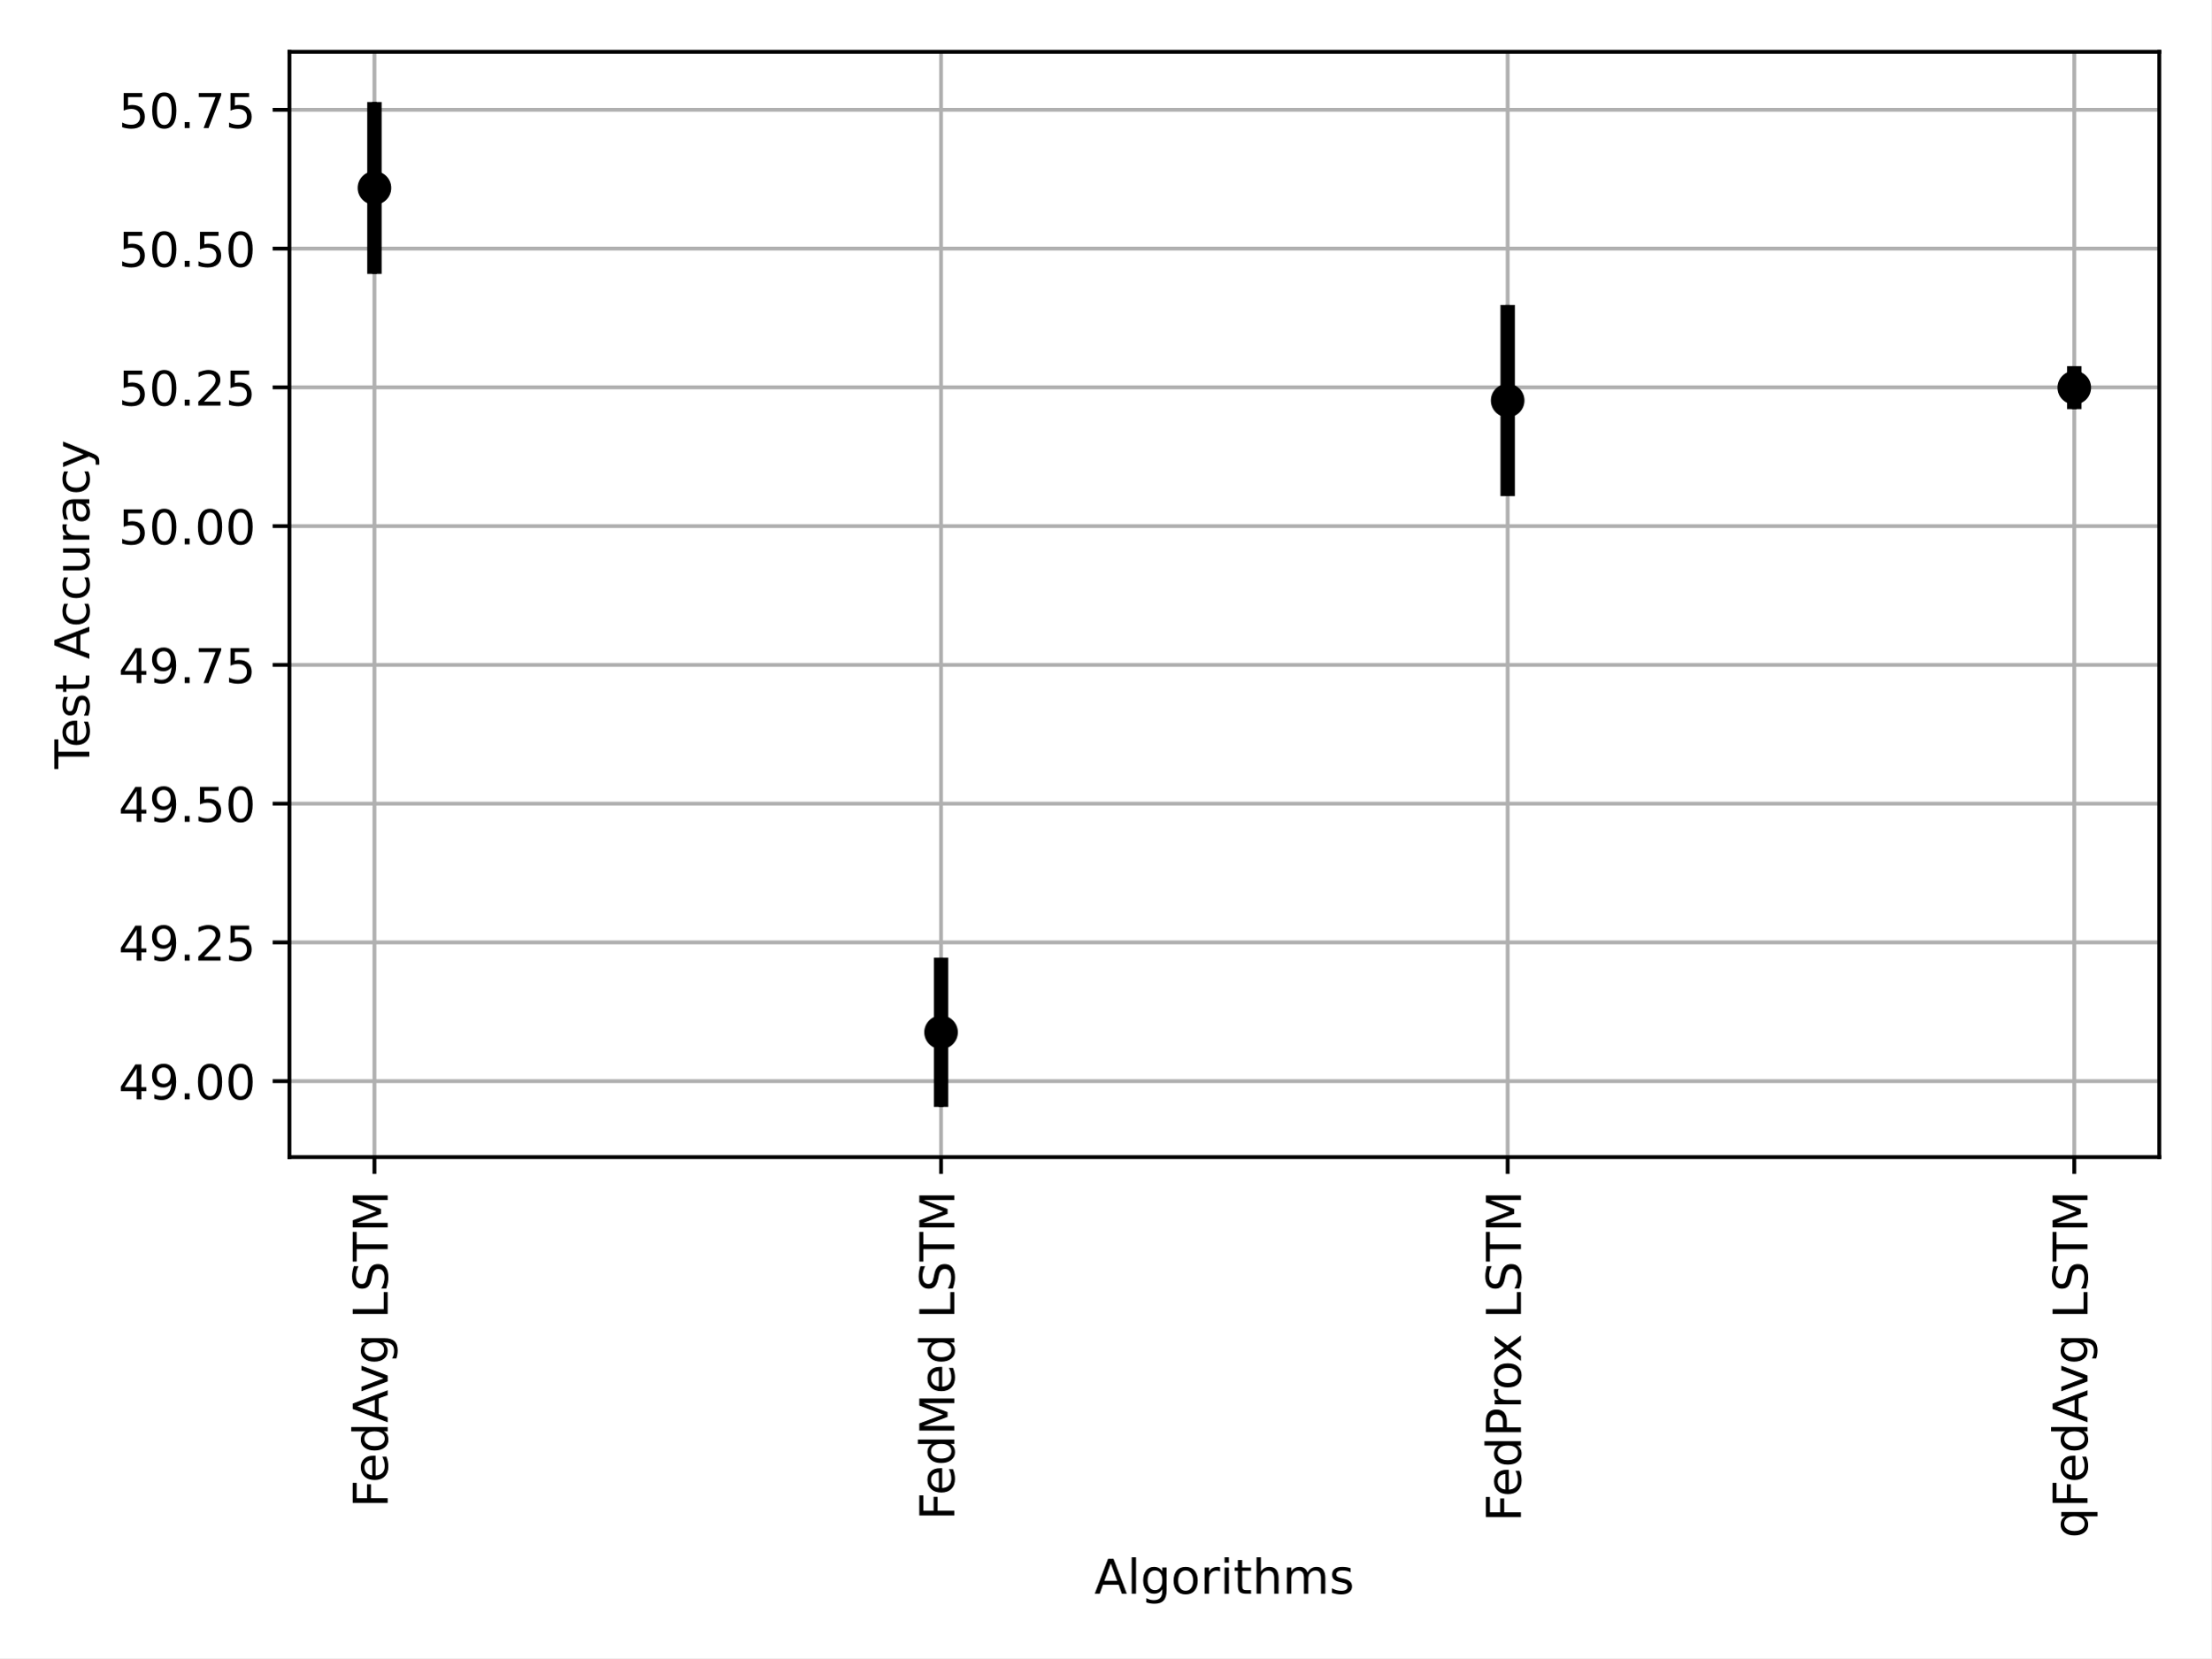
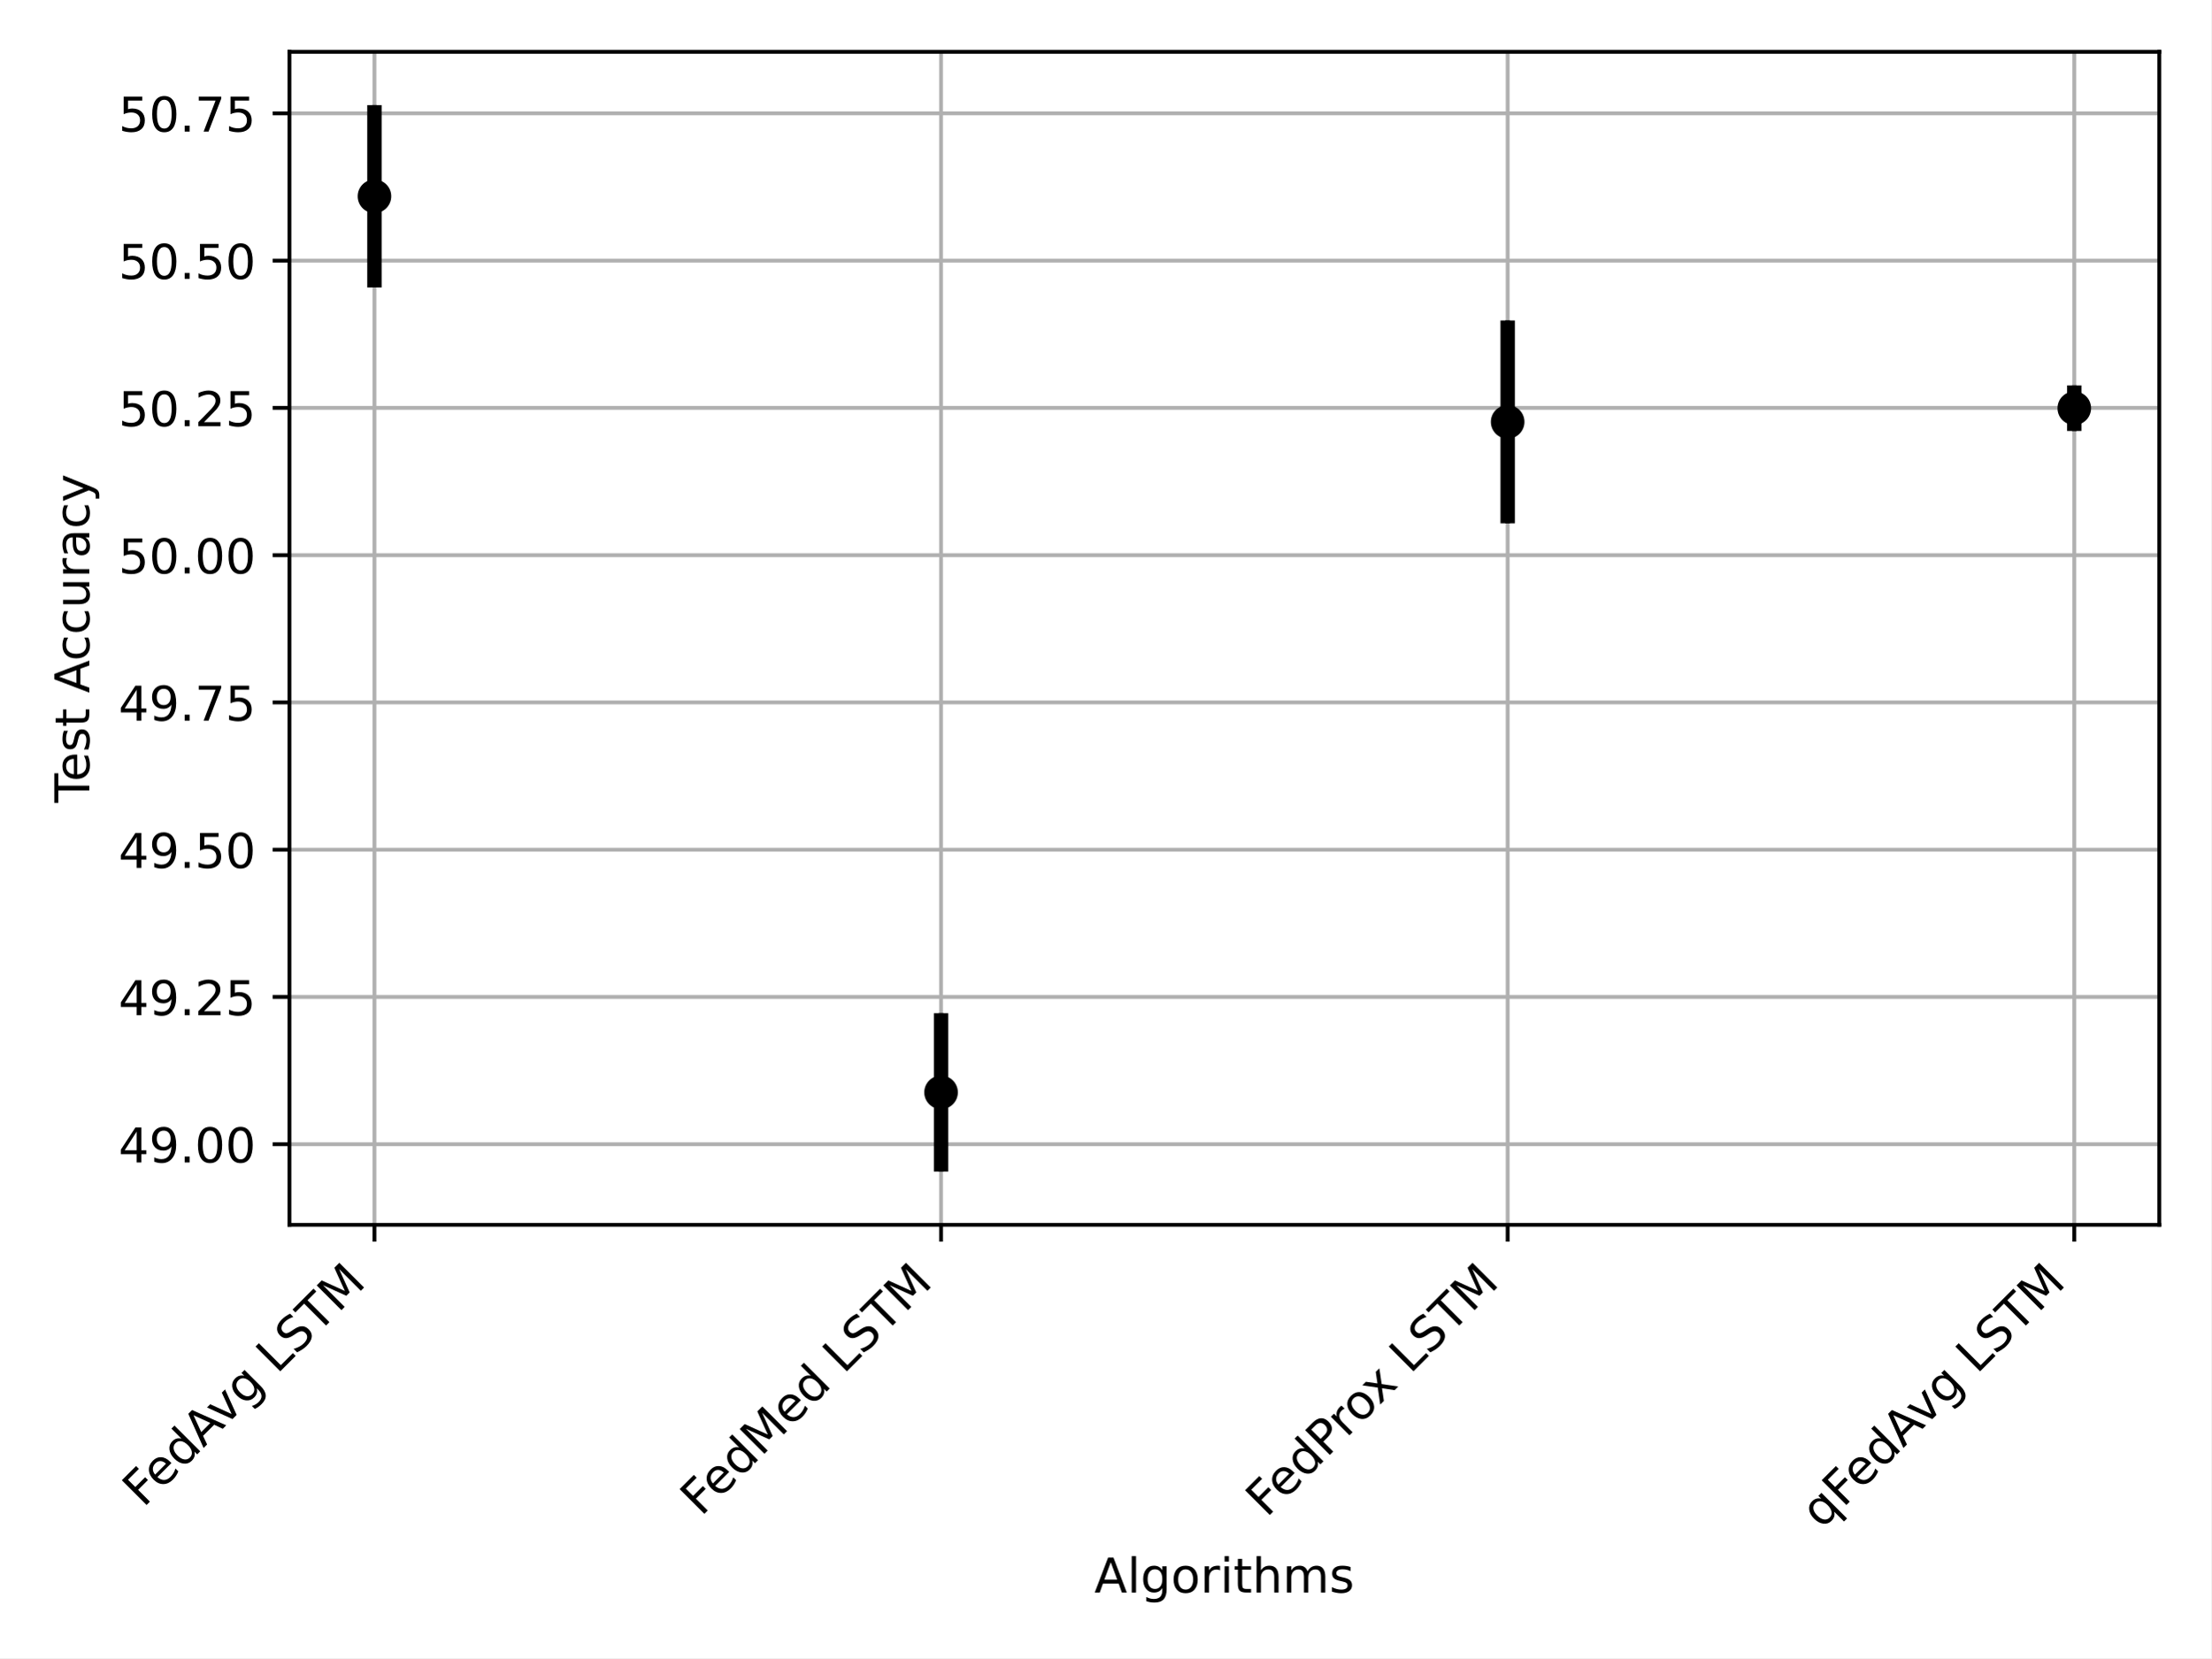
<svg xmlns="http://www.w3.org/2000/svg" xmlns:xlink="http://www.w3.org/1999/xlink" height="345.6pt" version="1.1" viewBox="0 0 460.8 345.6" width="460.8pt">
  <defs>
    <style type="text/css">*{stroke-linecap:butt;stroke-linejoin:round;}</style>
  </defs>
  <g id="figure_1">
    <g id="patch_1">
      <path d="M 0 345.6  L 460.8 345.6  L 460.8 0  L 0 0  z " style="fill:#ffffff;" />
    </g>
    <g id="axes_1">
      <g id="patch_2">
-         <path d="M 60.32 241.18  L 450 241.18  L 450 10.8  L 60.32 10.8  z " style="fill:#ffffff;" />
+         <path d="M 60.32 255.299  L 450 255.299  L 450 10.8  L 60.32 10.8  z " style="fill:#ffffff;" />
      </g>
      <g id="matplotlib.axis_1">
        <g id="xtick_1">
          <g id="line2d_1">
-             <path clip-path="url(#pdc500d6ec8)" d="M 78.033 241.18  L 78.033 10.8  " style="fill:none;stroke:#b0b0b0;stroke-linecap:square;stroke-width:0.8;" />
+             <path clip-path="url(#p6853feac75)" d="M 78.033 255.299  L 78.033 10.8  " style="fill:none;stroke:#b0b0b0;stroke-linecap:square;stroke-width:0.8;" />
          </g>
          <g id="line2d_2">
            <defs>
-               <path d="M 0 0  L 0 3.5  " id="mb29e75a2e6" style="stroke:#000000;stroke-width:0.8;" />
+               <path d="M 0 0  L 0 3.5  " id="m18c83b9506" style="stroke:#000000;stroke-width:0.8;" />
            </defs>
            <g>
-               <use style="stroke:#000000;stroke-width:0.8;" x="78.033" xlink:href="#mb29e75a2e6" y="241.18" />
+               <use style="stroke:#000000;stroke-width:0.8;" x="78.033" xlink:href="#m18c83b9506" y="255.299" />
            </g>
          </g>
          <g id="text_1">
-             <g transform="translate(80.7921 314.2378)rotate(-90)scale(0.1 -0.1)">
+             <g transform="translate(29.85224 314.3817)rotate(-45)scale(0.1 -0.1)">
              <defs>
                <path d="M 628 4666  L 3309 4666  L 3309 4134  L 1259 4134  L 1259 2759  L 3109 2759  L 3109 2228  L 1259 2228  L 1259 0  L 628 0  L 628 4666  z " id="DejaVuSans-46" transform="scale(0.015625)" />
                <path d="M 3597 1894  L 3597 1613  L 953 1613  Q 991 1019 1311 708  Q 1631 397 2203 397  Q 2534 397 2845 478  Q 3156 559 3463 722  L 3463 178  Q 3153 47 2828 -22  Q 2503 -91 2169 -91  Q 1331 -91 842 396  Q 353 884 353 1716  Q 353 2575 817 3079  Q 1281 3584 2069 3584  Q 2775 3584 3186 3129  Q 3597 2675 3597 1894  z M 3022 2063  Q 3016 2534 2758 2815  Q 2500 3097 2075 3097  Q 1594 3097 1305 2825  Q 1016 2553 972 2059  L 3022 2063  z " id="DejaVuSans-65" transform="scale(0.015625)" />
                <path d="M 2906 2969  L 2906 4863  L 3481 4863  L 3481 0  L 2906 0  L 2906 525  Q 2725 213 2448 61  Q 2172 -91 1784 -91  Q 1150 -91 751 415  Q 353 922 353 1747  Q 353 2572 751 3078  Q 1150 3584 1784 3584  Q 2172 3584 2448 3432  Q 2725 3281 2906 2969  z M 947 1747  Q 947 1113 1208 752  Q 1469 391 1925 391  Q 2381 391 2643 752  Q 2906 1113 2906 1747  Q 2906 2381 2643 2742  Q 2381 3103 1925 3103  Q 1469 3103 1208 2742  Q 947 2381 947 1747  z " id="DejaVuSans-64" transform="scale(0.015625)" />
                <path d="M 2188 4044  L 1331 1722  L 3047 1722  L 2188 4044  z M 1831 4666  L 2547 4666  L 4325 0  L 3669 0  L 3244 1197  L 1141 1197  L 716 0  L 50 0  L 1831 4666  z " id="DejaVuSans-41" transform="scale(0.015625)" />
                <path d="M 191 3500  L 800 3500  L 1894 563  L 2988 3500  L 3597 3500  L 2284 0  L 1503 0  L 191 3500  z " id="DejaVuSans-76" transform="scale(0.015625)" />
                <path d="M 2906 1791  Q 2906 2416 2648 2759  Q 2391 3103 1925 3103  Q 1463 3103 1205 2759  Q 947 2416 947 1791  Q 947 1169 1205 825  Q 1463 481 1925 481  Q 2391 481 2648 825  Q 2906 1169 2906 1791  z M 3481 434  Q 3481 -459 3084 -895  Q 2688 -1331 1869 -1331  Q 1566 -1331 1297 -1286  Q 1028 -1241 775 -1147  L 775 -588  Q 1028 -725 1275 -790  Q 1522 -856 1778 -856  Q 2344 -856 2625 -561  Q 2906 -266 2906 331  L 2906 616  Q 2728 306 2450 153  Q 2172 0 1784 0  Q 1141 0 747 490  Q 353 981 353 1791  Q 353 2603 747 3093  Q 1141 3584 1784 3584  Q 2172 3584 2450 3431  Q 2728 3278 2906 2969  L 2906 3500  L 3481 3500  L 3481 434  z " id="DejaVuSans-67" transform="scale(0.015625)" />
                <path id="DejaVuSans-20" transform="scale(0.015625)" />
                <path d="M 628 4666  L 1259 4666  L 1259 531  L 3531 531  L 3531 0  L 628 0  L 628 4666  z " id="DejaVuSans-4c" transform="scale(0.015625)" />
                <path d="M 3425 4513  L 3425 3897  Q 3066 4069 2747 4153  Q 2428 4238 2131 4238  Q 1616 4238 1336 4038  Q 1056 3838 1056 3469  Q 1056 3159 1242 3001  Q 1428 2844 1947 2747  L 2328 2669  Q 3034 2534 3370 2195  Q 3706 1856 3706 1288  Q 3706 609 3251 259  Q 2797 -91 1919 -91  Q 1588 -91 1214 -16  Q 841 59 441 206  L 441 856  Q 825 641 1194 531  Q 1563 422 1919 422  Q 2459 422 2753 634  Q 3047 847 3047 1241  Q 3047 1584 2836 1778  Q 2625 1972 2144 2069  L 1759 2144  Q 1053 2284 737 2584  Q 422 2884 422 3419  Q 422 4038 858 4394  Q 1294 4750 2059 4750  Q 2388 4750 2728 4690  Q 3069 4631 3425 4513  z " id="DejaVuSans-53" transform="scale(0.015625)" />
                <path d="M -19 4666  L 3928 4666  L 3928 4134  L 2272 4134  L 2272 0  L 1638 0  L 1638 4134  L -19 4134  L -19 4666  z " id="DejaVuSans-54" transform="scale(0.015625)" />
                <path d="M 628 4666  L 1569 4666  L 2759 1491  L 3956 4666  L 4897 4666  L 4897 0  L 4281 0  L 4281 4097  L 3078 897  L 2444 897  L 1241 4097  L 1241 0  L 628 0  L 628 4666  z " id="DejaVuSans-4d" transform="scale(0.015625)" />
              </defs>
              <use xlink:href="#DejaVuSans-46" />
              <use x="52.02" xlink:href="#DejaVuSans-65" />
              <use x="113.543" xlink:href="#DejaVuSans-64" />
              <use x="177.02" xlink:href="#DejaVuSans-41" />
              <use x="239.553" xlink:href="#DejaVuSans-76" />
              <use x="298.732" xlink:href="#DejaVuSans-67" />
              <use x="362.209" xlink:href="#DejaVuSans-20" />
              <use x="393.996" xlink:href="#DejaVuSans-4c" />
              <use x="449.709" xlink:href="#DejaVuSans-53" />
              <use x="513.186" xlink:href="#DejaVuSans-54" />
              <use x="574.27" xlink:href="#DejaVuSans-4d" />
            </g>
          </g>
        </g>
        <g id="xtick_2">
          <g id="line2d_3">
-             <path clip-path="url(#pdc500d6ec8)" d="M 196.118 241.18  L 196.118 10.8  " style="fill:none;stroke:#b0b0b0;stroke-linecap:square;stroke-width:0.8;" />
+             <path clip-path="url(#p6853feac75)" d="M 196.118 255.299  L 196.118 10.8  " style="fill:none;stroke:#b0b0b0;stroke-linecap:square;stroke-width:0.8;" />
          </g>
          <g id="line2d_4">
            <g>
-               <use style="stroke:#000000;stroke-width:0.8;" x="196.118" xlink:href="#mb29e75a2e6" y="241.18" />
+               <use style="stroke:#000000;stroke-width:0.8;" x="196.118" xlink:href="#m18c83b9506" y="255.299" />
            </g>
          </g>
          <g id="text_2">
-             <g transform="translate(198.877 316.8472)rotate(-90)scale(0.1 -0.1)">
+             <g transform="translate(146.092 316.2268)rotate(-45)scale(0.1 -0.1)">
              <use xlink:href="#DejaVuSans-46" />
              <use x="52.02" xlink:href="#DejaVuSans-65" />
              <use x="113.543" xlink:href="#DejaVuSans-64" />
              <use x="177.02" xlink:href="#DejaVuSans-4d" />
              <use x="263.299" xlink:href="#DejaVuSans-65" />
              <use x="324.822" xlink:href="#DejaVuSans-64" />
              <use x="388.299" xlink:href="#DejaVuSans-20" />
              <use x="420.086" xlink:href="#DejaVuSans-4c" />
              <use x="475.799" xlink:href="#DejaVuSans-53" />
              <use x="539.275" xlink:href="#DejaVuSans-54" />
              <use x="600.359" xlink:href="#DejaVuSans-4d" />
            </g>
          </g>
        </g>
        <g id="xtick_3">
          <g id="line2d_5">
-             <path clip-path="url(#pdc500d6ec8)" d="M 314.202 241.18  L 314.202 10.8  " style="fill:none;stroke:#b0b0b0;stroke-linecap:square;stroke-width:0.8;" />
+             <path clip-path="url(#p6853feac75)" d="M 314.202 255.299  L 314.202 10.8  " style="fill:none;stroke:#b0b0b0;stroke-linecap:square;stroke-width:0.8;" />
          </g>
          <g id="line2d_6">
            <g>
-               <use style="stroke:#000000;stroke-width:0.8;" x="314.202" xlink:href="#mb29e75a2e6" y="241.18" />
+               <use style="stroke:#000000;stroke-width:0.8;" x="314.202" xlink:href="#m18c83b9506" y="255.299" />
            </g>
          </g>
          <g id="text_3">
-             <g transform="translate(316.9618 317.1831)rotate(-90)scale(0.1 -0.1)">
+             <g transform="translate(263.9393 316.4643)rotate(-45)scale(0.1 -0.1)">
              <defs>
                <path d="M 1259 4147  L 1259 2394  L 2053 2394  Q 2494 2394 2734 2622  Q 2975 2850 2975 3272  Q 2975 3691 2734 3919  Q 2494 4147 2053 4147  L 1259 4147  z M 628 4666  L 2053 4666  Q 2838 4666 3239 4311  Q 3641 3956 3641 3272  Q 3641 2581 3239 2228  Q 2838 1875 2053 1875  L 1259 1875  L 1259 0  L 628 0  L 628 4666  z " id="DejaVuSans-50" transform="scale(0.015625)" />
                <path d="M 2631 2963  Q 2534 3019 2420 3045  Q 2306 3072 2169 3072  Q 1681 3072 1420 2755  Q 1159 2438 1159 1844  L 1159 0  L 581 0  L 581 3500  L 1159 3500  L 1159 2956  Q 1341 3275 1631 3429  Q 1922 3584 2338 3584  Q 2397 3584 2469 3576  Q 2541 3569 2628 3553  L 2631 2963  z " id="DejaVuSans-72" transform="scale(0.015625)" />
                <path d="M 1959 3097  Q 1497 3097 1228 2736  Q 959 2375 959 1747  Q 959 1119 1226 758  Q 1494 397 1959 397  Q 2419 397 2687 759  Q 2956 1122 2956 1747  Q 2956 2369 2687 2733  Q 2419 3097 1959 3097  z M 1959 3584  Q 2709 3584 3137 3096  Q 3566 2609 3566 1747  Q 3566 888 3137 398  Q 2709 -91 1959 -91  Q 1206 -91 779 398  Q 353 888 353 1747  Q 353 2609 779 3096  Q 1206 3584 1959 3584  z " id="DejaVuSans-6f" transform="scale(0.015625)" />
                <path d="M 3513 3500  L 2247 1797  L 3578 0  L 2900 0  L 1881 1375  L 863 0  L 184 0  L 1544 1831  L 300 3500  L 978 3500  L 1906 2253  L 2834 3500  L 3513 3500  z " id="DejaVuSans-78" transform="scale(0.015625)" />
              </defs>
              <use xlink:href="#DejaVuSans-46" />
              <use x="52.02" xlink:href="#DejaVuSans-65" />
              <use x="113.543" xlink:href="#DejaVuSans-64" />
              <use x="177.02" xlink:href="#DejaVuSans-50" />
              <use x="235.572" xlink:href="#DejaVuSans-72" />
              <use x="274.436" xlink:href="#DejaVuSans-6f" />
              <use x="332.492" xlink:href="#DejaVuSans-78" />
              <use x="391.672" xlink:href="#DejaVuSans-20" />
              <use x="423.459" xlink:href="#DejaVuSans-4c" />
              <use x="479.172" xlink:href="#DejaVuSans-53" />
              <use x="542.648" xlink:href="#DejaVuSans-54" />
              <use x="603.732" xlink:href="#DejaVuSans-4d" />
            </g>
          </g>
        </g>
        <g id="xtick_4">
          <g id="line2d_7">
-             <path clip-path="url(#pdc500d6ec8)" d="M 432.287 241.18  L 432.287 10.8  " style="fill:none;stroke:#b0b0b0;stroke-linecap:square;stroke-width:0.8;" />
+             <path clip-path="url(#p6853feac75)" d="M 432.287 255.299  L 432.287 10.8  " style="fill:none;stroke:#b0b0b0;stroke-linecap:square;stroke-width:0.8;" />
          </g>
          <g id="line2d_8">
            <g>
-               <use style="stroke:#000000;stroke-width:0.8;" x="432.287" xlink:href="#mb29e75a2e6" y="241.18" />
+               <use style="stroke:#000000;stroke-width:0.8;" x="432.287" xlink:href="#m18c83b9506" y="255.299" />
            </g>
          </g>
          <g id="text_4">
-             <g transform="translate(435.0466 320.5863)rotate(-90)scale(0.1 -0.1)">
+             <g transform="translate(379.6178 318.8707)rotate(-45)scale(0.1 -0.1)">
              <defs>
                <path d="M 947 1747  Q 947 1113 1208 752  Q 1469 391 1925 391  Q 2381 391 2643 752  Q 2906 1113 2906 1747  Q 2906 2381 2643 2742  Q 2381 3103 1925 3103  Q 1469 3103 1208 2742  Q 947 2381 947 1747  z M 2906 525  Q 2725 213 2448 61  Q 2172 -91 1784 -91  Q 1150 -91 751 415  Q 353 922 353 1747  Q 353 2572 751 3078  Q 1150 3584 1784 3584  Q 2172 3584 2448 3432  Q 2725 3281 2906 2969  L 2906 3500  L 3481 3500  L 3481 -1331  L 2906 -1331  L 2906 525  z " id="DejaVuSans-71" transform="scale(0.015625)" />
              </defs>
              <use xlink:href="#DejaVuSans-71" />
              <use x="63.477" xlink:href="#DejaVuSans-46" />
              <use x="115.496" xlink:href="#DejaVuSans-65" />
              <use x="177.02" xlink:href="#DejaVuSans-64" />
              <use x="240.496" xlink:href="#DejaVuSans-41" />
              <use x="303.029" xlink:href="#DejaVuSans-76" />
              <use x="362.209" xlink:href="#DejaVuSans-67" />
              <use x="425.686" xlink:href="#DejaVuSans-20" />
              <use x="457.473" xlink:href="#DejaVuSans-4c" />
              <use x="513.186" xlink:href="#DejaVuSans-53" />
              <use x="576.662" xlink:href="#DejaVuSans-54" />
              <use x="637.746" xlink:href="#DejaVuSans-4d" />
            </g>
          </g>
        </g>
        <g id="text_5">
-           <g transform="translate(228.0686 332.1847)scale(0.1 -0.1)">
+           <g transform="translate(228.0686 331.9397)scale(0.1 -0.1)">
            <defs>
              <path d="M 603 4863  L 1178 4863  L 1178 0  L 603 0  L 603 4863  z " id="DejaVuSans-6c" transform="scale(0.015625)" />
              <path d="M 603 3500  L 1178 3500  L 1178 0  L 603 0  L 603 3500  z M 603 4863  L 1178 4863  L 1178 4134  L 603 4134  L 603 4863  z " id="DejaVuSans-69" transform="scale(0.015625)" />
              <path d="M 1172 4494  L 1172 3500  L 2356 3500  L 2356 3053  L 1172 3053  L 1172 1153  Q 1172 725 1289 603  Q 1406 481 1766 481  L 2356 481  L 2356 0  L 1766 0  Q 1100 0 847 248  Q 594 497 594 1153  L 594 3053  L 172 3053  L 172 3500  L 594 3500  L 594 4494  L 1172 4494  z " id="DejaVuSans-74" transform="scale(0.015625)" />
              <path d="M 3513 2113  L 3513 0  L 2938 0  L 2938 2094  Q 2938 2591 2744 2837  Q 2550 3084 2163 3084  Q 1697 3084 1428 2787  Q 1159 2491 1159 1978  L 1159 0  L 581 0  L 581 4863  L 1159 4863  L 1159 2956  Q 1366 3272 1645 3428  Q 1925 3584 2291 3584  Q 2894 3584 3203 3211  Q 3513 2838 3513 2113  z " id="DejaVuSans-68" transform="scale(0.015625)" />
              <path d="M 3328 2828  Q 3544 3216 3844 3400  Q 4144 3584 4550 3584  Q 5097 3584 5394 3201  Q 5691 2819 5691 2113  L 5691 0  L 5113 0  L 5113 2094  Q 5113 2597 4934 2840  Q 4756 3084 4391 3084  Q 3944 3084 3684 2787  Q 3425 2491 3425 1978  L 3425 0  L 2847 0  L 2847 2094  Q 2847 2600 2669 2842  Q 2491 3084 2119 3084  Q 1678 3084 1418 2786  Q 1159 2488 1159 1978  L 1159 0  L 581 0  L 581 3500  L 1159 3500  L 1159 2956  Q 1356 3278 1631 3431  Q 1906 3584 2284 3584  Q 2666 3584 2933 3390  Q 3200 3197 3328 2828  z " id="DejaVuSans-6d" transform="scale(0.015625)" />
              <path d="M 2834 3397  L 2834 2853  Q 2591 2978 2328 3040  Q 2066 3103 1784 3103  Q 1356 3103 1142 2972  Q 928 2841 928 2578  Q 928 2378 1081 2264  Q 1234 2150 1697 2047  L 1894 2003  Q 2506 1872 2764 1633  Q 3022 1394 3022 966  Q 3022 478 2636 193  Q 2250 -91 1575 -91  Q 1294 -91 989 -36  Q 684 19 347 128  L 347 722  Q 666 556 975 473  Q 1284 391 1588 391  Q 1994 391 2212 530  Q 2431 669 2431 922  Q 2431 1156 2273 1281  Q 2116 1406 1581 1522  L 1381 1569  Q 847 1681 609 1914  Q 372 2147 372 2553  Q 372 3047 722 3315  Q 1072 3584 1716 3584  Q 2034 3584 2315 3537  Q 2597 3491 2834 3397  z " id="DejaVuSans-73" transform="scale(0.015625)" />
            </defs>
            <use xlink:href="#DejaVuSans-41" />
            <use x="68.408" xlink:href="#DejaVuSans-6c" />
            <use x="96.191" xlink:href="#DejaVuSans-67" />
            <use x="159.668" xlink:href="#DejaVuSans-6f" />
            <use x="220.85" xlink:href="#DejaVuSans-72" />
            <use x="261.963" xlink:href="#DejaVuSans-69" />
            <use x="289.746" xlink:href="#DejaVuSans-74" />
            <use x="328.955" xlink:href="#DejaVuSans-68" />
            <use x="392.334" xlink:href="#DejaVuSans-6d" />
            <use x="489.746" xlink:href="#DejaVuSans-73" />
          </g>
        </g>
      </g>
      <g id="matplotlib.axis_2">
        <g id="ytick_1">
          <g id="line2d_9">
-             <path clip-path="url(#pdc500d6ec8)" d="M 60.32 225.347  L 450 225.347  " style="fill:none;stroke:#b0b0b0;stroke-linecap:square;stroke-width:0.8;" />
+             <path clip-path="url(#p6853feac75)" d="M 60.32 238.495  L 450 238.495  " style="fill:none;stroke:#b0b0b0;stroke-linecap:square;stroke-width:0.8;" />
          </g>
          <g id="line2d_10">
            <defs>
-               <path d="M 0 0  L -3.5 0  " id="ma34d876247" style="stroke:#000000;stroke-width:0.8;" />
+               <path d="M 0 0  L -3.5 0  " id="m928912c409" style="stroke:#000000;stroke-width:0.8;" />
            </defs>
            <g>
-               <use style="stroke:#000000;stroke-width:0.8;" x="60.32" xlink:href="#ma34d876247" y="225.347" />
+               <use style="stroke:#000000;stroke-width:0.8;" x="60.32" xlink:href="#m928912c409" y="238.495" />
            </g>
          </g>
          <g id="text_6">
-             <g transform="translate(24.69187 229.1462)scale(0.1 -0.1)">
+             <g transform="translate(24.69187 242.2947)scale(0.1 -0.1)">
              <defs>
                <path d="M 2419 4116  L 825 1625  L 2419 1625  L 2419 4116  z M 2253 4666  L 3047 4666  L 3047 1625  L 3713 1625  L 3713 1100  L 3047 1100  L 3047 0  L 2419 0  L 2419 1100  L 313 1100  L 313 1709  L 2253 4666  z " id="DejaVuSans-34" transform="scale(0.015625)" />
                <path d="M 703 97  L 703 672  Q 941 559 1184 500  Q 1428 441 1663 441  Q 2288 441 2617 861  Q 2947 1281 2994 2138  Q 2813 1869 2534 1725  Q 2256 1581 1919 1581  Q 1219 1581 811 2004  Q 403 2428 403 3163  Q 403 3881 828 4315  Q 1253 4750 1959 4750  Q 2769 4750 3195 4129  Q 3622 3509 3622 2328  Q 3622 1225 3098 567  Q 2575 -91 1691 -91  Q 1453 -91 1209 -44  Q 966 3 703 97  z M 1959 2075  Q 2384 2075 2632 2365  Q 2881 2656 2881 3163  Q 2881 3666 2632 3958  Q 2384 4250 1959 4250  Q 1534 4250 1286 3958  Q 1038 3666 1038 3163  Q 1038 2656 1286 2365  Q 1534 2075 1959 2075  z " id="DejaVuSans-39" transform="scale(0.015625)" />
                <path d="M 684 794  L 1344 794  L 1344 0  L 684 0  L 684 794  z " id="DejaVuSans-2e" transform="scale(0.015625)" />
                <path d="M 2034 4250  Q 1547 4250 1301 3770  Q 1056 3291 1056 2328  Q 1056 1369 1301 889  Q 1547 409 2034 409  Q 2525 409 2770 889  Q 3016 1369 3016 2328  Q 3016 3291 2770 3770  Q 2525 4250 2034 4250  z M 2034 4750  Q 2819 4750 3233 4129  Q 3647 3509 3647 2328  Q 3647 1150 3233 529  Q 2819 -91 2034 -91  Q 1250 -91 836 529  Q 422 1150 422 2328  Q 422 3509 836 4129  Q 1250 4750 2034 4750  z " id="DejaVuSans-30" transform="scale(0.015625)" />
              </defs>
              <use xlink:href="#DejaVuSans-34" />
              <use x="63.623" xlink:href="#DejaVuSans-39" />
              <use x="127.246" xlink:href="#DejaVuSans-2e" />
              <use x="159.033" xlink:href="#DejaVuSans-30" />
              <use x="222.656" xlink:href="#DejaVuSans-30" />
            </g>
          </g>
        </g>
        <g id="ytick_2">
          <g id="line2d_11">
-             <path clip-path="url(#pdc500d6ec8)" d="M 60.32 196.424  L 450 196.424  " style="fill:none;stroke:#b0b0b0;stroke-linecap:square;stroke-width:0.8;" />
+             <path clip-path="url(#p6853feac75)" d="M 60.32 207.8  L 450 207.8  " style="fill:none;stroke:#b0b0b0;stroke-linecap:square;stroke-width:0.8;" />
          </g>
          <g id="line2d_12">
            <g>
-               <use style="stroke:#000000;stroke-width:0.8;" x="60.32" xlink:href="#ma34d876247" y="196.424" />
+               <use style="stroke:#000000;stroke-width:0.8;" x="60.32" xlink:href="#m928912c409" y="207.8" />
            </g>
          </g>
          <g id="text_7">
-             <g transform="translate(24.69187 200.2234)scale(0.1 -0.1)">
+             <g transform="translate(24.69187 211.5994)scale(0.1 -0.1)">
              <defs>
                <path d="M 1228 531  L 3431 531  L 3431 0  L 469 0  L 469 531  Q 828 903 1448 1529  Q 2069 2156 2228 2338  Q 2531 2678 2651 2914  Q 2772 3150 2772 3378  Q 2772 3750 2511 3984  Q 2250 4219 1831 4219  Q 1534 4219 1204 4116  Q 875 4013 500 3803  L 500 4441  Q 881 4594 1212 4672  Q 1544 4750 1819 4750  Q 2544 4750 2975 4387  Q 3406 4025 3406 3419  Q 3406 3131 3298 2873  Q 3191 2616 2906 2266  Q 2828 2175 2409 1742  Q 1991 1309 1228 531  z " id="DejaVuSans-32" transform="scale(0.015625)" />
                <path d="M 691 4666  L 3169 4666  L 3169 4134  L 1269 4134  L 1269 2991  Q 1406 3038 1543 3061  Q 1681 3084 1819 3084  Q 2600 3084 3056 2656  Q 3513 2228 3513 1497  Q 3513 744 3044 326  Q 2575 -91 1722 -91  Q 1428 -91 1123 -41  Q 819 9 494 109  L 494 744  Q 775 591 1075 516  Q 1375 441 1709 441  Q 2250 441 2565 725  Q 2881 1009 2881 1497  Q 2881 1984 2565 2268  Q 2250 2553 1709 2553  Q 1456 2553 1204 2497  Q 953 2441 691 2322  L 691 4666  z " id="DejaVuSans-35" transform="scale(0.015625)" />
              </defs>
              <use xlink:href="#DejaVuSans-34" />
              <use x="63.623" xlink:href="#DejaVuSans-39" />
              <use x="127.246" xlink:href="#DejaVuSans-2e" />
              <use x="159.033" xlink:href="#DejaVuSans-32" />
              <use x="222.656" xlink:href="#DejaVuSans-35" />
            </g>
          </g>
        </g>
        <g id="ytick_3">
          <g id="line2d_13">
-             <path clip-path="url(#pdc500d6ec8)" d="M 60.32 167.501  L 450 167.501  " style="fill:none;stroke:#b0b0b0;stroke-linecap:square;stroke-width:0.8;" />
+             <path clip-path="url(#p6853feac75)" d="M 60.32 177.105  L 450 177.105  " style="fill:none;stroke:#b0b0b0;stroke-linecap:square;stroke-width:0.8;" />
          </g>
          <g id="line2d_14">
            <g>
-               <use style="stroke:#000000;stroke-width:0.8;" x="60.32" xlink:href="#ma34d876247" y="167.501" />
+               <use style="stroke:#000000;stroke-width:0.8;" x="60.32" xlink:href="#m928912c409" y="177.105" />
            </g>
          </g>
          <g id="text_8">
-             <g transform="translate(24.69187 171.3006)scale(0.1 -0.1)">
+             <g transform="translate(24.69187 180.904)scale(0.1 -0.1)">
              <use xlink:href="#DejaVuSans-34" />
              <use x="63.623" xlink:href="#DejaVuSans-39" />
              <use x="127.246" xlink:href="#DejaVuSans-2e" />
              <use x="159.033" xlink:href="#DejaVuSans-35" />
              <use x="222.656" xlink:href="#DejaVuSans-30" />
            </g>
          </g>
        </g>
        <g id="ytick_4">
          <g id="line2d_15">
-             <path clip-path="url(#pdc500d6ec8)" d="M 60.32 138.579  L 450 138.579  " style="fill:none;stroke:#b0b0b0;stroke-linecap:square;stroke-width:0.8;" />
+             <path clip-path="url(#p6853feac75)" d="M 60.32 146.409  L 450 146.409  " style="fill:none;stroke:#b0b0b0;stroke-linecap:square;stroke-width:0.8;" />
          </g>
          <g id="line2d_16">
            <g>
-               <use style="stroke:#000000;stroke-width:0.8;" x="60.32" xlink:href="#ma34d876247" y="138.579" />
+               <use style="stroke:#000000;stroke-width:0.8;" x="60.32" xlink:href="#m928912c409" y="146.409" />
            </g>
          </g>
          <g id="text_9">
-             <g transform="translate(24.69187 142.3778)scale(0.1 -0.1)">
+             <g transform="translate(24.69187 150.2087)scale(0.1 -0.1)">
              <defs>
                <path d="M 525 4666  L 3525 4666  L 3525 4397  L 1831 0  L 1172 0  L 2766 4134  L 525 4134  L 525 4666  z " id="DejaVuSans-37" transform="scale(0.015625)" />
              </defs>
              <use xlink:href="#DejaVuSans-34" />
              <use x="63.623" xlink:href="#DejaVuSans-39" />
              <use x="127.246" xlink:href="#DejaVuSans-2e" />
              <use x="159.033" xlink:href="#DejaVuSans-37" />
              <use x="222.656" xlink:href="#DejaVuSans-35" />
            </g>
          </g>
        </g>
        <g id="ytick_5">
          <g id="line2d_17">
-             <path clip-path="url(#pdc500d6ec8)" d="M 60.32 109.656  L 450 109.656  " style="fill:none;stroke:#b0b0b0;stroke-linecap:square;stroke-width:0.8;" />
+             <path clip-path="url(#p6853feac75)" d="M 60.32 115.714  L 450 115.714  " style="fill:none;stroke:#b0b0b0;stroke-linecap:square;stroke-width:0.8;" />
          </g>
          <g id="line2d_18">
            <g>
-               <use style="stroke:#000000;stroke-width:0.8;" x="60.32" xlink:href="#ma34d876247" y="109.656" />
+               <use style="stroke:#000000;stroke-width:0.8;" x="60.32" xlink:href="#m928912c409" y="115.714" />
            </g>
          </g>
          <g id="text_10">
-             <g transform="translate(24.69187 113.455)scale(0.1 -0.1)">
+             <g transform="translate(24.69187 119.5133)scale(0.1 -0.1)">
              <use xlink:href="#DejaVuSans-35" />
              <use x="63.623" xlink:href="#DejaVuSans-30" />
              <use x="127.246" xlink:href="#DejaVuSans-2e" />
              <use x="159.033" xlink:href="#DejaVuSans-30" />
              <use x="222.656" xlink:href="#DejaVuSans-30" />
            </g>
          </g>
        </g>
        <g id="ytick_6">
          <g id="line2d_19">
-             <path clip-path="url(#pdc500d6ec8)" d="M 60.32 80.733  L 450 80.733  " style="fill:none;stroke:#b0b0b0;stroke-linecap:square;stroke-width:0.8;" />
+             <path clip-path="url(#p6853feac75)" d="M 60.32 85.019  L 450 85.019  " style="fill:none;stroke:#b0b0b0;stroke-linecap:square;stroke-width:0.8;" />
          </g>
          <g id="line2d_20">
            <g>
-               <use style="stroke:#000000;stroke-width:0.8;" x="60.32" xlink:href="#ma34d876247" y="80.733" />
+               <use style="stroke:#000000;stroke-width:0.8;" x="60.32" xlink:href="#m928912c409" y="85.019" />
            </g>
          </g>
          <g id="text_11">
-             <g transform="translate(24.69187 84.53217)scale(0.1 -0.1)">
+             <g transform="translate(24.69187 88.81801)scale(0.1 -0.1)">
              <use xlink:href="#DejaVuSans-35" />
              <use x="63.623" xlink:href="#DejaVuSans-30" />
              <use x="127.246" xlink:href="#DejaVuSans-2e" />
              <use x="159.033" xlink:href="#DejaVuSans-32" />
              <use x="222.656" xlink:href="#DejaVuSans-35" />
            </g>
          </g>
        </g>
        <g id="ytick_7">
          <g id="line2d_21">
-             <path clip-path="url(#pdc500d6ec8)" d="M 60.32 51.81  L 450 51.81  " style="fill:none;stroke:#b0b0b0;stroke-linecap:square;stroke-width:0.8;" />
+             <path clip-path="url(#p6853feac75)" d="M 60.32 54.323  L 450 54.323  " style="fill:none;stroke:#b0b0b0;stroke-linecap:square;stroke-width:0.8;" />
          </g>
          <g id="line2d_22">
            <g>
-               <use style="stroke:#000000;stroke-width:0.8;" x="60.32" xlink:href="#ma34d876247" y="51.81" />
+               <use style="stroke:#000000;stroke-width:0.8;" x="60.32" xlink:href="#m928912c409" y="54.323" />
            </g>
          </g>
          <g id="text_12">
-             <g transform="translate(24.69187 55.60936)scale(0.1 -0.1)">
+             <g transform="translate(24.69187 58.12267)scale(0.1 -0.1)">
              <use xlink:href="#DejaVuSans-35" />
              <use x="63.623" xlink:href="#DejaVuSans-30" />
              <use x="127.246" xlink:href="#DejaVuSans-2e" />
              <use x="159.033" xlink:href="#DejaVuSans-35" />
              <use x="222.656" xlink:href="#DejaVuSans-30" />
            </g>
          </g>
        </g>
        <g id="ytick_8">
          <g id="line2d_23">
-             <path clip-path="url(#pdc500d6ec8)" d="M 60.32 22.887  L 450 22.887  " style="fill:none;stroke:#b0b0b0;stroke-linecap:square;stroke-width:0.8;" />
+             <path clip-path="url(#p6853feac75)" d="M 60.32 23.628  L 450 23.628  " style="fill:none;stroke:#b0b0b0;stroke-linecap:square;stroke-width:0.8;" />
          </g>
          <g id="line2d_24">
            <g>
-               <use style="stroke:#000000;stroke-width:0.8;" x="60.32" xlink:href="#ma34d876247" y="22.887" />
+               <use style="stroke:#000000;stroke-width:0.8;" x="60.32" xlink:href="#m928912c409" y="23.628" />
            </g>
          </g>
          <g id="text_13">
-             <g transform="translate(24.69187 26.68656)scale(0.1 -0.1)">
+             <g transform="translate(24.69187 27.42733)scale(0.1 -0.1)">
              <use xlink:href="#DejaVuSans-35" />
              <use x="63.623" xlink:href="#DejaVuSans-30" />
              <use x="127.246" xlink:href="#DejaVuSans-2e" />
              <use x="159.033" xlink:href="#DejaVuSans-37" />
              <use x="222.656" xlink:href="#DejaVuSans-35" />
            </g>
          </g>
        </g>
        <g id="text_14">
-           <g transform="translate(18.61219 160.2525)rotate(-90)scale(0.1 -0.1)">
+           <g transform="translate(18.61219 167.3119)rotate(-90)scale(0.1 -0.1)">
            <defs>
              <path d="M 3122 3366  L 3122 2828  Q 2878 2963 2633 3030  Q 2388 3097 2138 3097  Q 1578 3097 1268 2742  Q 959 2388 959 1747  Q 959 1106 1268 751  Q 1578 397 2138 397  Q 2388 397 2633 464  Q 2878 531 3122 666  L 3122 134  Q 2881 22 2623 -34  Q 2366 -91 2075 -91  Q 1284 -91 818 406  Q 353 903 353 1747  Q 353 2603 823 3093  Q 1294 3584 2113 3584  Q 2378 3584 2631 3529  Q 2884 3475 3122 3366  z " id="DejaVuSans-63" transform="scale(0.015625)" />
              <path d="M 544 1381  L 544 3500  L 1119 3500  L 1119 1403  Q 1119 906 1312 657  Q 1506 409 1894 409  Q 2359 409 2629 706  Q 2900 1003 2900 1516  L 2900 3500  L 3475 3500  L 3475 0  L 2900 0  L 2900 538  Q 2691 219 2414 64  Q 2138 -91 1772 -91  Q 1169 -91 856 284  Q 544 659 544 1381  z M 1991 3584  L 1991 3584  z " id="DejaVuSans-75" transform="scale(0.015625)" />
              <path d="M 2194 1759  Q 1497 1759 1228 1600  Q 959 1441 959 1056  Q 959 750 1161 570  Q 1363 391 1709 391  Q 2188 391 2477 730  Q 2766 1069 2766 1631  L 2766 1759  L 2194 1759  z M 3341 1997  L 3341 0  L 2766 0  L 2766 531  Q 2569 213 2275 61  Q 1981 -91 1556 -91  Q 1019 -91 701 211  Q 384 513 384 1019  Q 384 1609 779 1909  Q 1175 2209 1959 2209  L 2766 2209  L 2766 2266  Q 2766 2663 2505 2880  Q 2244 3097 1772 3097  Q 1472 3097 1187 3025  Q 903 2953 641 2809  L 641 3341  Q 956 3463 1253 3523  Q 1550 3584 1831 3584  Q 2591 3584 2966 3190  Q 3341 2797 3341 1997  z " id="DejaVuSans-61" transform="scale(0.015625)" />
              <path d="M 2059 -325  Q 1816 -950 1584 -1140  Q 1353 -1331 966 -1331  L 506 -1331  L 506 -850  L 844 -850  Q 1081 -850 1212 -737  Q 1344 -625 1503 -206  L 1606 56  L 191 3500  L 800 3500  L 1894 763  L 2988 3500  L 3597 3500  L 2059 -325  z " id="DejaVuSans-79" transform="scale(0.015625)" />
            </defs>
            <use xlink:href="#DejaVuSans-54" />
            <use x="44.084" xlink:href="#DejaVuSans-65" />
            <use x="105.607" xlink:href="#DejaVuSans-73" />
            <use x="157.707" xlink:href="#DejaVuSans-74" />
            <use x="196.916" xlink:href="#DejaVuSans-20" />
            <use x="228.703" xlink:href="#DejaVuSans-41" />
            <use x="295.361" xlink:href="#DejaVuSans-63" />
            <use x="350.342" xlink:href="#DejaVuSans-63" />
            <use x="405.322" xlink:href="#DejaVuSans-75" />
            <use x="468.701" xlink:href="#DejaVuSans-72" />
            <use x="509.814" xlink:href="#DejaVuSans-61" />
            <use x="571.094" xlink:href="#DejaVuSans-63" />
            <use x="626.074" xlink:href="#DejaVuSans-79" />
          </g>
        </g>
      </g>
      <g id="LineCollection_1">
-         <path clip-path="url(#pdc500d6ec8)" d="M 78.033 57.073  L 78.033 21.272  " style="fill:none;stroke:#000000;stroke-width:3;" />
-         <path clip-path="url(#pdc500d6ec8)" d="M 196.118 230.708  L 196.118 199.606  " style="fill:none;stroke:#000000;stroke-width:3;" />
-         <path clip-path="url(#pdc500d6ec8)" d="M 314.202 103.391  L 314.202 63.562  " style="fill:none;stroke:#000000;stroke-width:3;" />
-         <path clip-path="url(#pdc500d6ec8)" d="M 432.287 85.266  L 432.287 76.316  " style="fill:none;stroke:#000000;stroke-width:3;" />
+         <path clip-path="url(#p6853feac75)" d="M 78.033 59.909  L 78.033 21.914  " style="fill:none;stroke:#000000;stroke-width:3;" />
+         <path clip-path="url(#p6853feac75)" d="M 196.118 244.185  L 196.118 211.177  " style="fill:none;stroke:#000000;stroke-width:3;" />
+         <path clip-path="url(#p6853feac75)" d="M 314.202 109.065  L 314.202 66.795  " style="fill:none;stroke:#000000;stroke-width:3;" />
+         <path clip-path="url(#p6853feac75)" d="M 432.287 89.83  L 432.287 80.331  " style="fill:none;stroke:#000000;stroke-width:3;" />
      </g>
      <g id="LineCollection_2">
-         <path clip-path="url(#pdc500d6ec8)" d="M 78.033 57.073  L 78.033 21.272  " style="fill:none;stroke:#000000;" />
-         <path clip-path="url(#pdc500d6ec8)" d="M 196.118 230.708  L 196.118 199.606  " style="fill:none;stroke:#000000;" />
-         <path clip-path="url(#pdc500d6ec8)" d="M 314.202 103.391  L 314.202 63.562  " style="fill:none;stroke:#000000;" />
-         <path clip-path="url(#pdc500d6ec8)" d="M 432.287 85.266  L 432.287 76.316  " style="fill:none;stroke:#000000;" />
+         <path clip-path="url(#p6853feac75)" d="M 78.033 59.909  L 78.033 21.914  " style="fill:none;stroke:#000000;" />
+         <path clip-path="url(#p6853feac75)" d="M 196.118 244.185  L 196.118 211.177  " style="fill:none;stroke:#000000;" />
+         <path clip-path="url(#p6853feac75)" d="M 314.202 109.065  L 314.202 66.795  " style="fill:none;stroke:#000000;" />
+         <path clip-path="url(#p6853feac75)" d="M 432.287 89.83  L 432.287 80.331  " style="fill:none;stroke:#000000;" />
      </g>
      <g id="line2d_25">
        <defs>
-           <path d="M 0 3  C 0.796 3 1.559 2.684 2.121 2.121  C 2.684 1.559 3 0.796 3 0  C 3 -0.796 2.684 -1.559 2.121 -2.121  C 1.559 -2.684 0.796 -3 0 -3  C -0.796 -3 -1.559 -2.684 -2.121 -2.121  C -2.684 -1.559 -3 -0.796 -3 0  C -3 0.796 -2.684 1.559 -2.121 2.121  C -1.559 2.684 -0.796 3 0 3  z " id="m6f833c5d65" style="stroke:#000000;" />
+           <path d="M 0 3  C 0.796 3 1.559 2.684 2.121 2.121  C 2.684 1.559 3 0.796 3 0  C 3 -0.796 2.684 -1.559 2.121 -2.121  C 1.559 -2.684 0.796 -3 0 -3  C -0.796 -3 -1.559 -2.684 -2.121 -2.121  C -2.684 -1.559 -3 -0.796 -3 0  C -3 0.796 -2.684 1.559 -2.121 2.121  C -1.559 2.684 -0.796 3 0 3  z " id="mdce31baaa0" style="stroke:#000000;" />
        </defs>
-         <g clip-path="url(#pdc500d6ec8)">
-           <use style="stroke:#000000;" x="78.033" xlink:href="#m6f833c5d65" y="39.172" />
-           <use style="stroke:#000000;" x="196.118" xlink:href="#m6f833c5d65" y="215.157" />
-           <use style="stroke:#000000;" x="314.202" xlink:href="#m6f833c5d65" y="83.476" />
-           <use style="stroke:#000000;" x="432.287" xlink:href="#m6f833c5d65" y="80.791" />
+         <g clip-path="url(#p6853feac75)">
+           <use style="stroke:#000000;" x="78.033" xlink:href="#mdce31baaa0" y="40.911" />
+           <use style="stroke:#000000;" x="196.118" xlink:href="#mdce31baaa0" y="227.681" />
+           <use style="stroke:#000000;" x="314.202" xlink:href="#mdce31baaa0" y="87.93" />
+           <use style="stroke:#000000;" x="432.287" xlink:href="#mdce31baaa0" y="85.081" />
        </g>
      </g>
      <g id="line2d_26">
        <defs>
-           <path d="M 0 1.5  C 0.398 1.5 0.779 1.342 1.061 1.061  C 1.342 0.779 1.5 0.398 1.5 0  C 1.5 -0.398 1.342 -0.779 1.061 -1.061  C 0.779 -1.342 0.398 -1.5 0 -1.5  C -0.398 -1.5 -0.779 -1.342 -1.061 -1.061  C -1.342 -0.779 -1.5 -0.398 -1.5 0  C -1.5 0.398 -1.342 0.779 -1.061 1.061  C -0.779 1.342 -0.398 1.5 0 1.5  z " id="m397c93789c" style="stroke:#000000;" />
+           <path d="M 0 1.5  C 0.398 1.5 0.779 1.342 1.061 1.061  C 1.342 0.779 1.5 0.398 1.5 0  C 1.5 -0.398 1.342 -0.779 1.061 -1.061  C 0.779 -1.342 0.398 -1.5 0 -1.5  C -0.398 -1.5 -0.779 -1.342 -1.061 -1.061  C -1.342 -0.779 -1.5 -0.398 -1.5 0  C -1.5 0.398 -1.342 0.779 -1.061 1.061  C -0.779 1.342 -0.398 1.5 0 1.5  z " id="mf3d9de7b3b" style="stroke:#000000;" />
        </defs>
-         <g clip-path="url(#pdc500d6ec8)">
-           <use style="stroke:#000000;" x="78.033" xlink:href="#m397c93789c" y="39.172" />
-           <use style="stroke:#000000;" x="196.118" xlink:href="#m397c93789c" y="215.157" />
-           <use style="stroke:#000000;" x="314.202" xlink:href="#m397c93789c" y="83.476" />
-           <use style="stroke:#000000;" x="432.287" xlink:href="#m397c93789c" y="80.791" />
+         <g clip-path="url(#p6853feac75)">
+           <use style="stroke:#000000;" x="78.033" xlink:href="#mf3d9de7b3b" y="40.911" />
+           <use style="stroke:#000000;" x="196.118" xlink:href="#mf3d9de7b3b" y="227.681" />
+           <use style="stroke:#000000;" x="314.202" xlink:href="#mf3d9de7b3b" y="87.93" />
+           <use style="stroke:#000000;" x="432.287" xlink:href="#mf3d9de7b3b" y="85.081" />
        </g>
      </g>
      <g id="patch_3">
-         <path d="M 60.32 241.18  L 60.32 10.8  " style="fill:none;stroke:#000000;stroke-linecap:square;stroke-linejoin:miter;stroke-width:0.8;" />
+         <path d="M 60.32 255.299  L 60.32 10.8  " style="fill:none;stroke:#000000;stroke-linecap:square;stroke-linejoin:miter;stroke-width:0.8;" />
      </g>
      <g id="patch_4">
-         <path d="M 450 241.18  L 450 10.8  " style="fill:none;stroke:#000000;stroke-linecap:square;stroke-linejoin:miter;stroke-width:0.8;" />
+         <path d="M 450 255.299  L 450 10.8  " style="fill:none;stroke:#000000;stroke-linecap:square;stroke-linejoin:miter;stroke-width:0.8;" />
      </g>
      <g id="patch_5">
-         <path d="M 60.32 241.18  L 450 241.18  " style="fill:none;stroke:#000000;stroke-linecap:square;stroke-linejoin:miter;stroke-width:0.8;" />
+         <path d="M 60.32 255.299  L 450 255.299  " style="fill:none;stroke:#000000;stroke-linecap:square;stroke-linejoin:miter;stroke-width:0.8;" />
      </g>
      <g id="patch_6">
        <path d="M 60.32 10.8  L 450 10.8  " style="fill:none;stroke:#000000;stroke-linecap:square;stroke-linejoin:miter;stroke-width:0.8;" />
      </g>
    </g>
  </g>
  <defs>
-     <clipPath id="pdc500d6ec8">
-       <rect height="230.38" width="389.68" x="60.32" y="10.8" />
+     <clipPath id="p6853feac75">
+       <rect height="244.499" width="389.68" x="60.32" y="10.8" />
    </clipPath>
  </defs>
</svg>
